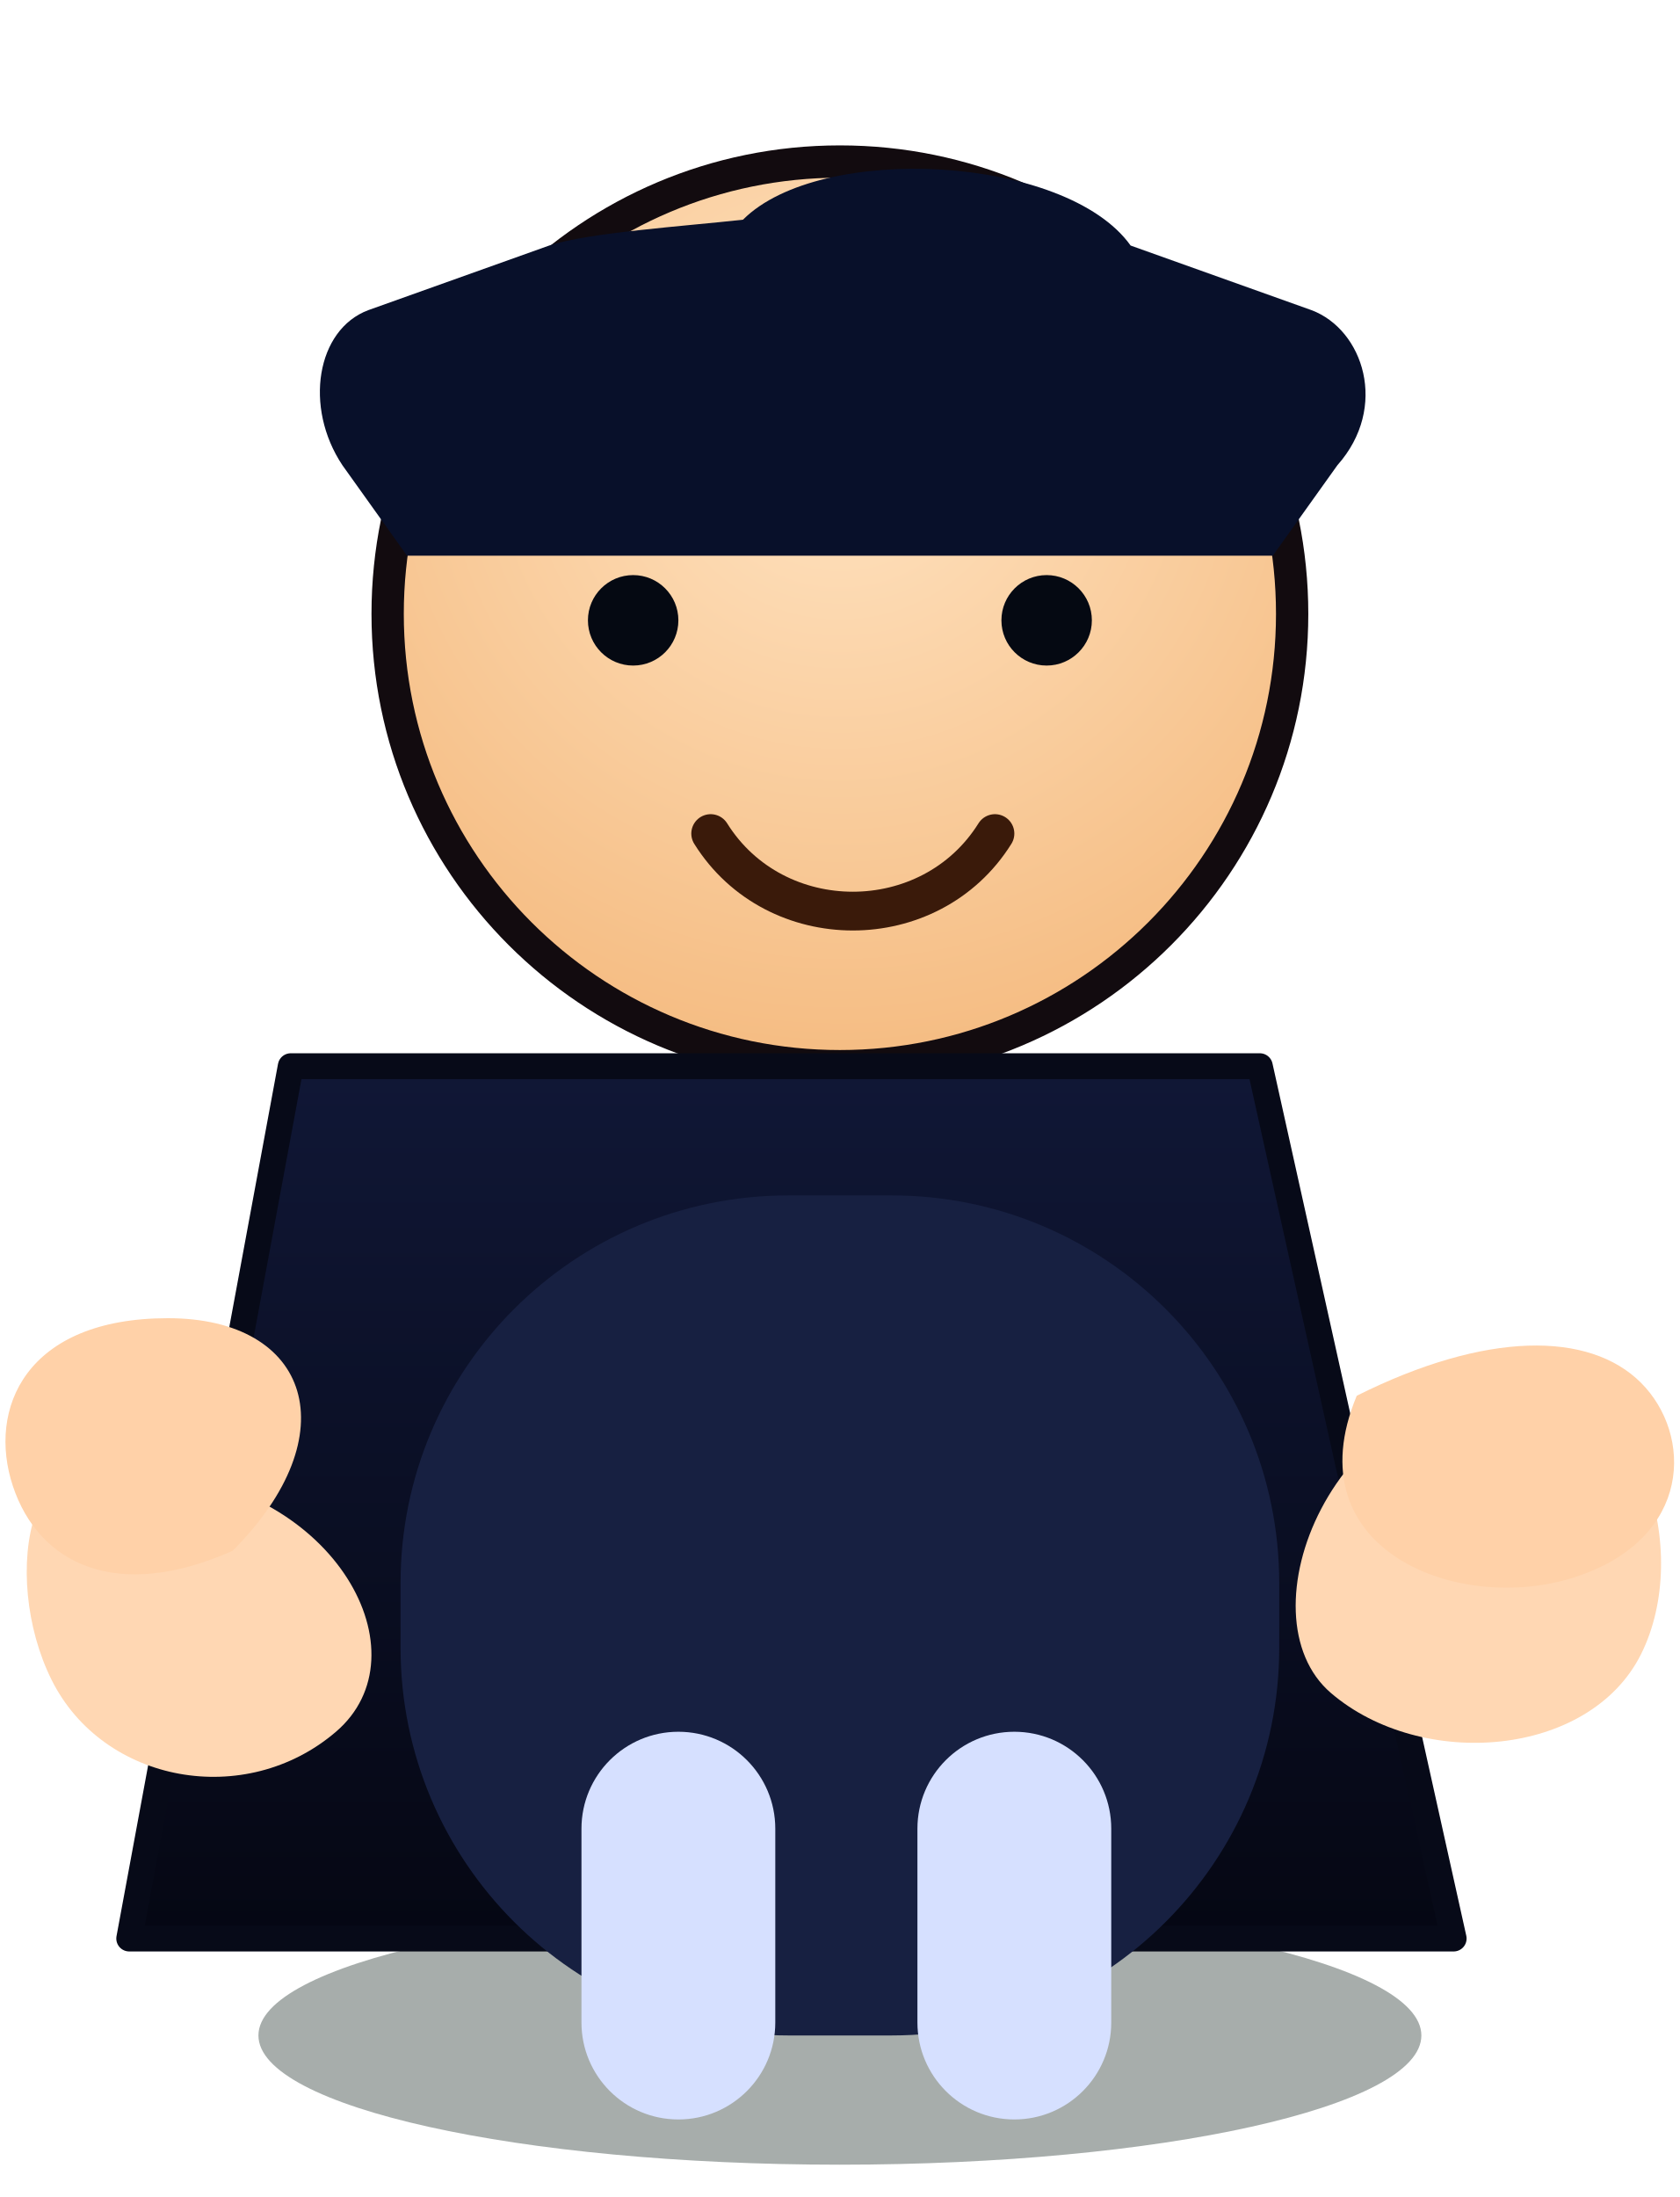
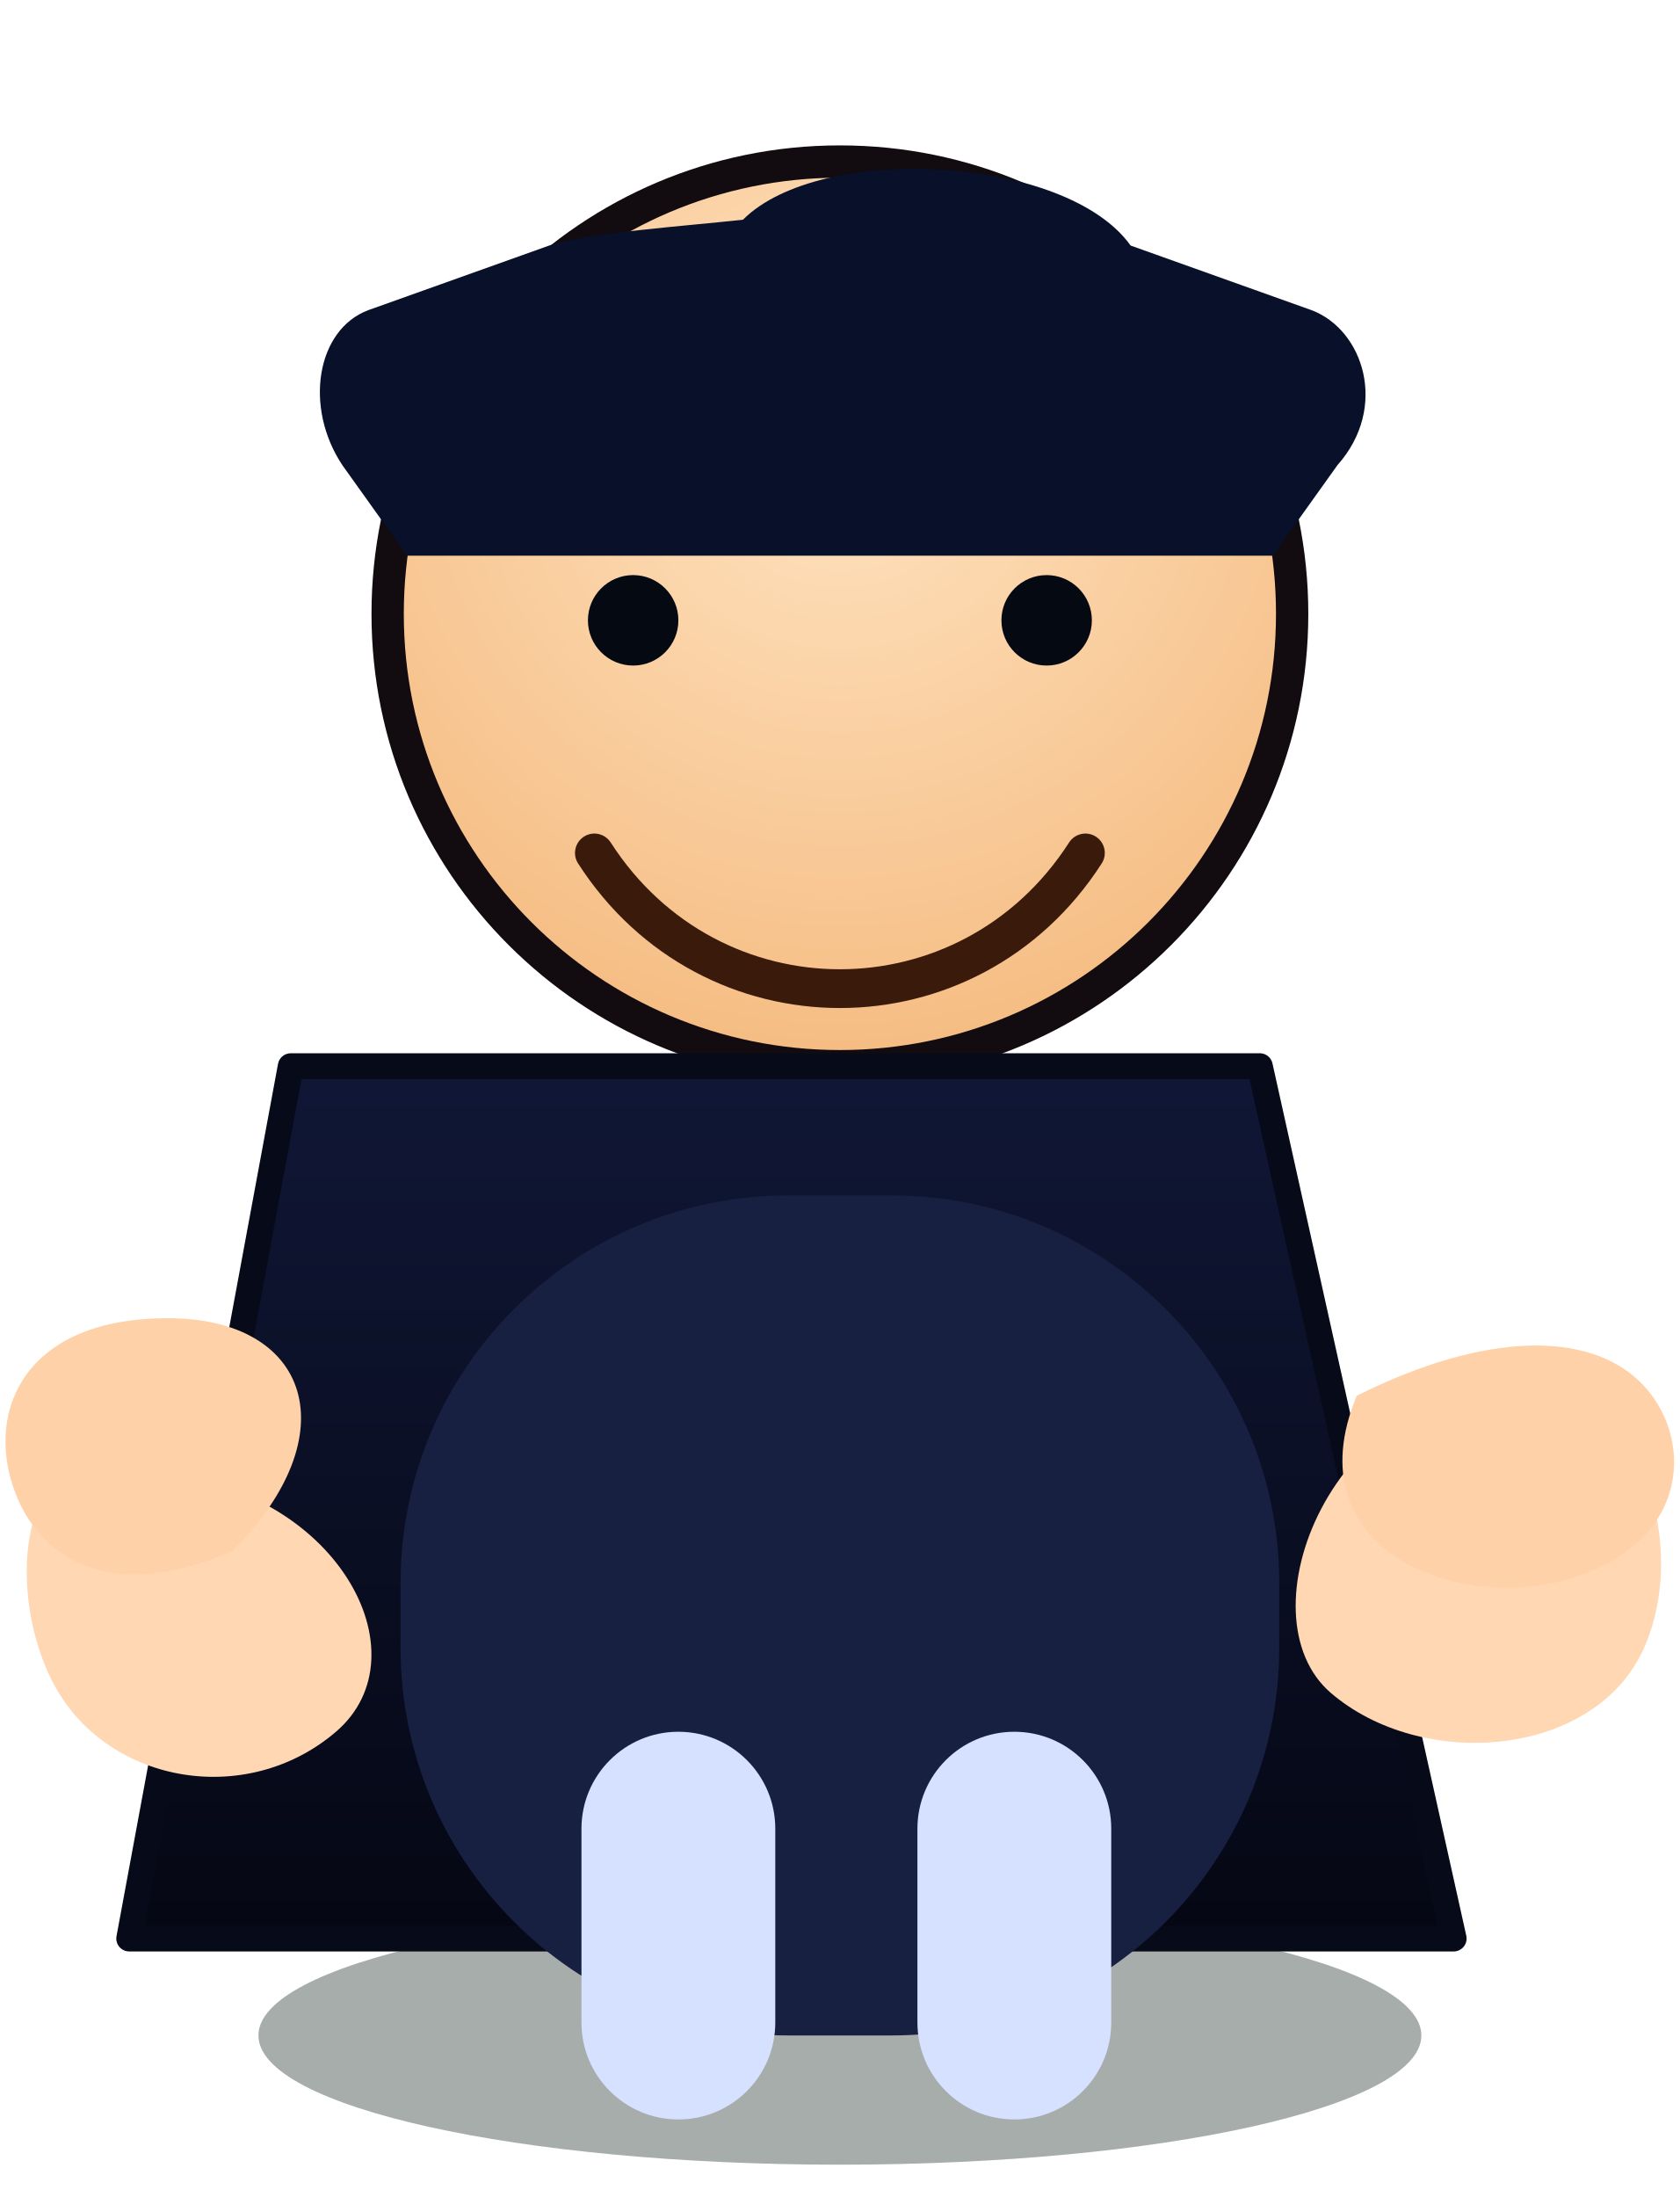
<svg xmlns="http://www.w3.org/2000/svg" width="260" height="340" viewBox="0 0 260 340">
  <defs>
    <linearGradient id="ace-throw-suit" x1="0%" y1="0%" x2="0%" y2="100%">
      <stop offset="0%" stop-color="#101736" />
      <stop offset="100%" stop-color="#050713" />
    </linearGradient>
    <radialGradient id="ace-throw-face" cx="50%" cy="30%" r="70%">
      <stop offset="0%" stop-color="#ffe3c1" />
      <stop offset="100%" stop-color="#f5bc82" />
    </radialGradient>
  </defs>
  <rect width="260" height="340" fill="none" />
  <ellipse cx="130" cy="315" rx="90" ry="20" fill="#02140f" opacity="0.35" />
  <circle cx="130" cy="95" r="70" fill="url(#ace-throw-face)" stroke="#120b0f" stroke-width="5" />
  <path d="M45 165h150l30 135H20z" fill="url(#ace-throw-suit)" stroke="#070a18" stroke-width="4" stroke-linejoin="round" />
  <path d="M115 34c12-12 50-10 60 4l28 10c8 3 12 15 4 24l-10 14H63l-10-14c-6-9-4-21 4-24l28-10c6-2 21-3 30-4z" fill="#08102a" />
  <circle cx="98" cy="96" r="7" fill="#050912" />
  <circle cx="162" cy="96" r="7" fill="#050912" />
-   <path d="M110 129c10 16 34 16 44 0" stroke="#3a1a0a" stroke-width="6" fill="none" stroke-linecap="round" />
+   <path d="M92 132c18 28 58 28 76 0" stroke="#3a1a0a" stroke-width="6" fill="none" stroke-linecap="round" />
  <rect x="62" y="185" width="136" height="130" rx="60" fill="#172041" />
  <path d="M24 228c-20-10-24 16-16 32s30 20 44 8 0-38-28-40z" fill="#ffd7b3" />
  <path d="M236 214c18 0 26 26 18 42s-34 18-48 6 0-48 30-48z" fill="#ffd7b3" />
  <rect x="90" y="268" width="30" height="60" rx="15" fill="#d6e0ff" />
  <rect x="142" y="268" width="30" height="60" rx="15" fill="#d6e0ff" />
  <path d="M210 216c20-10 36-10 44-2s8 24-10 30-44-4-34-28z" fill="#ffd1a8" />
  <path d="M36 240c-18 8-30 2-34-10s2-26 24-26 28 18 10 36z" fill="#ffd1a8" />
</svg>
